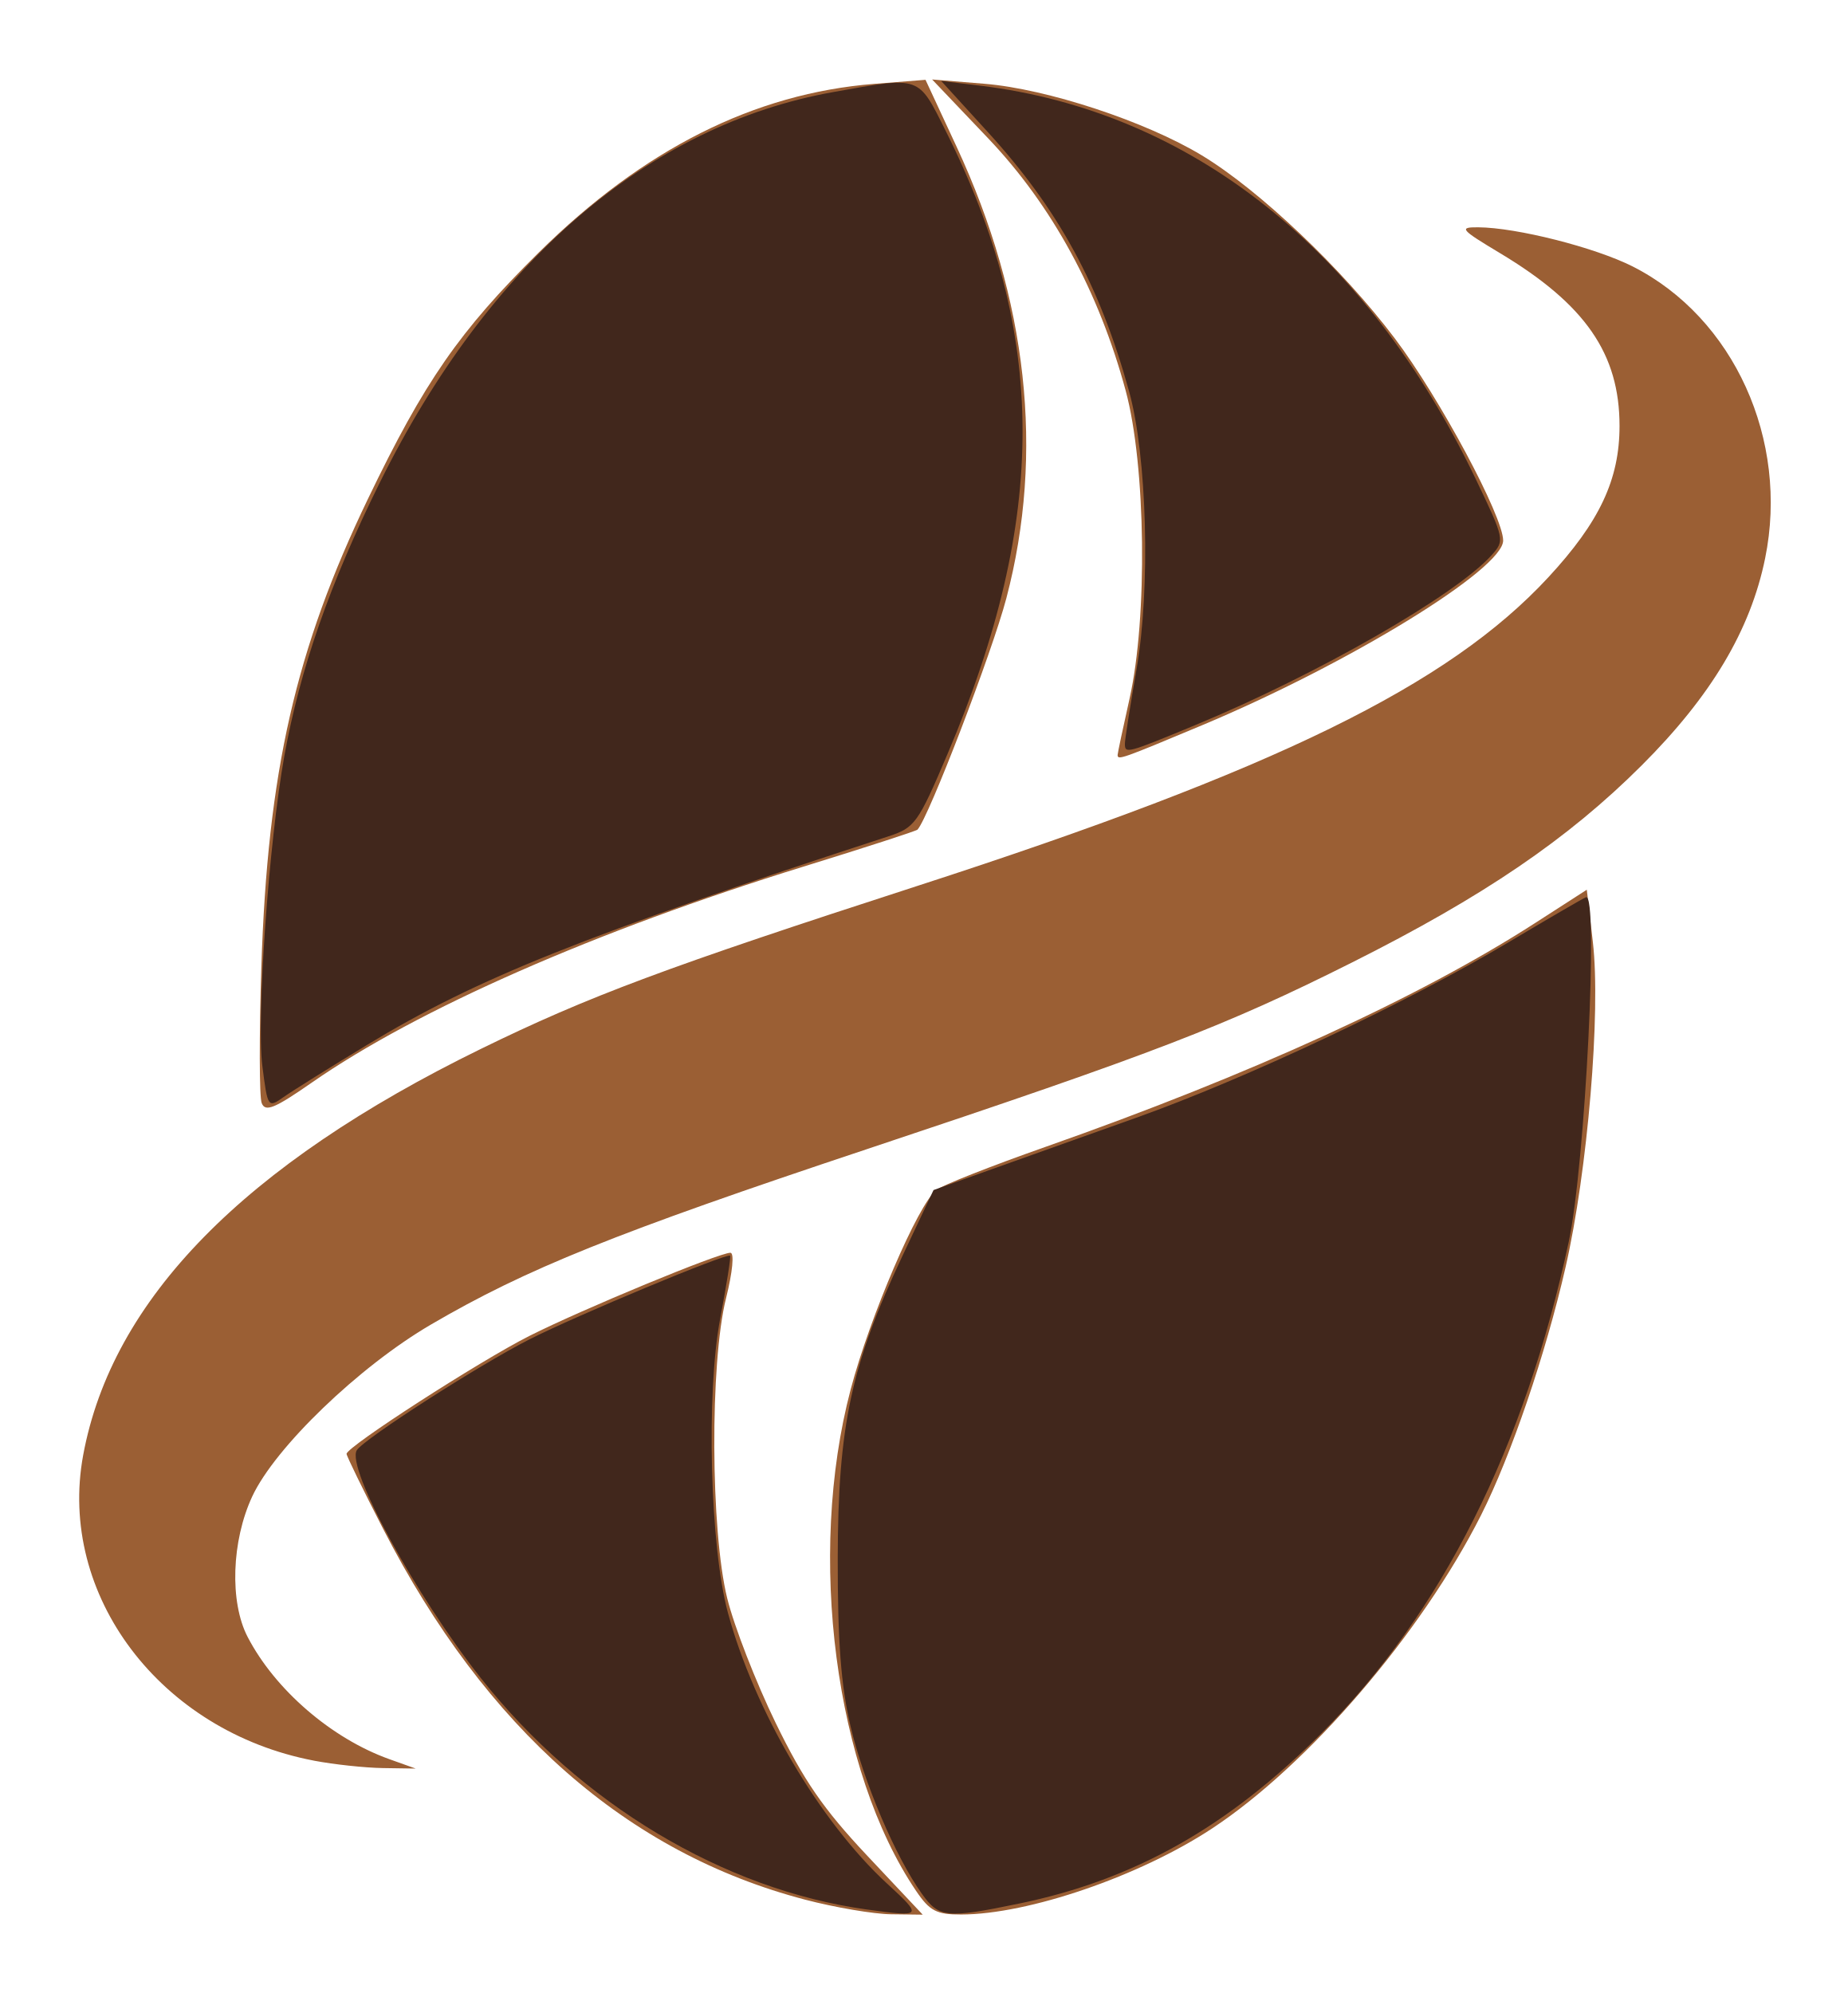
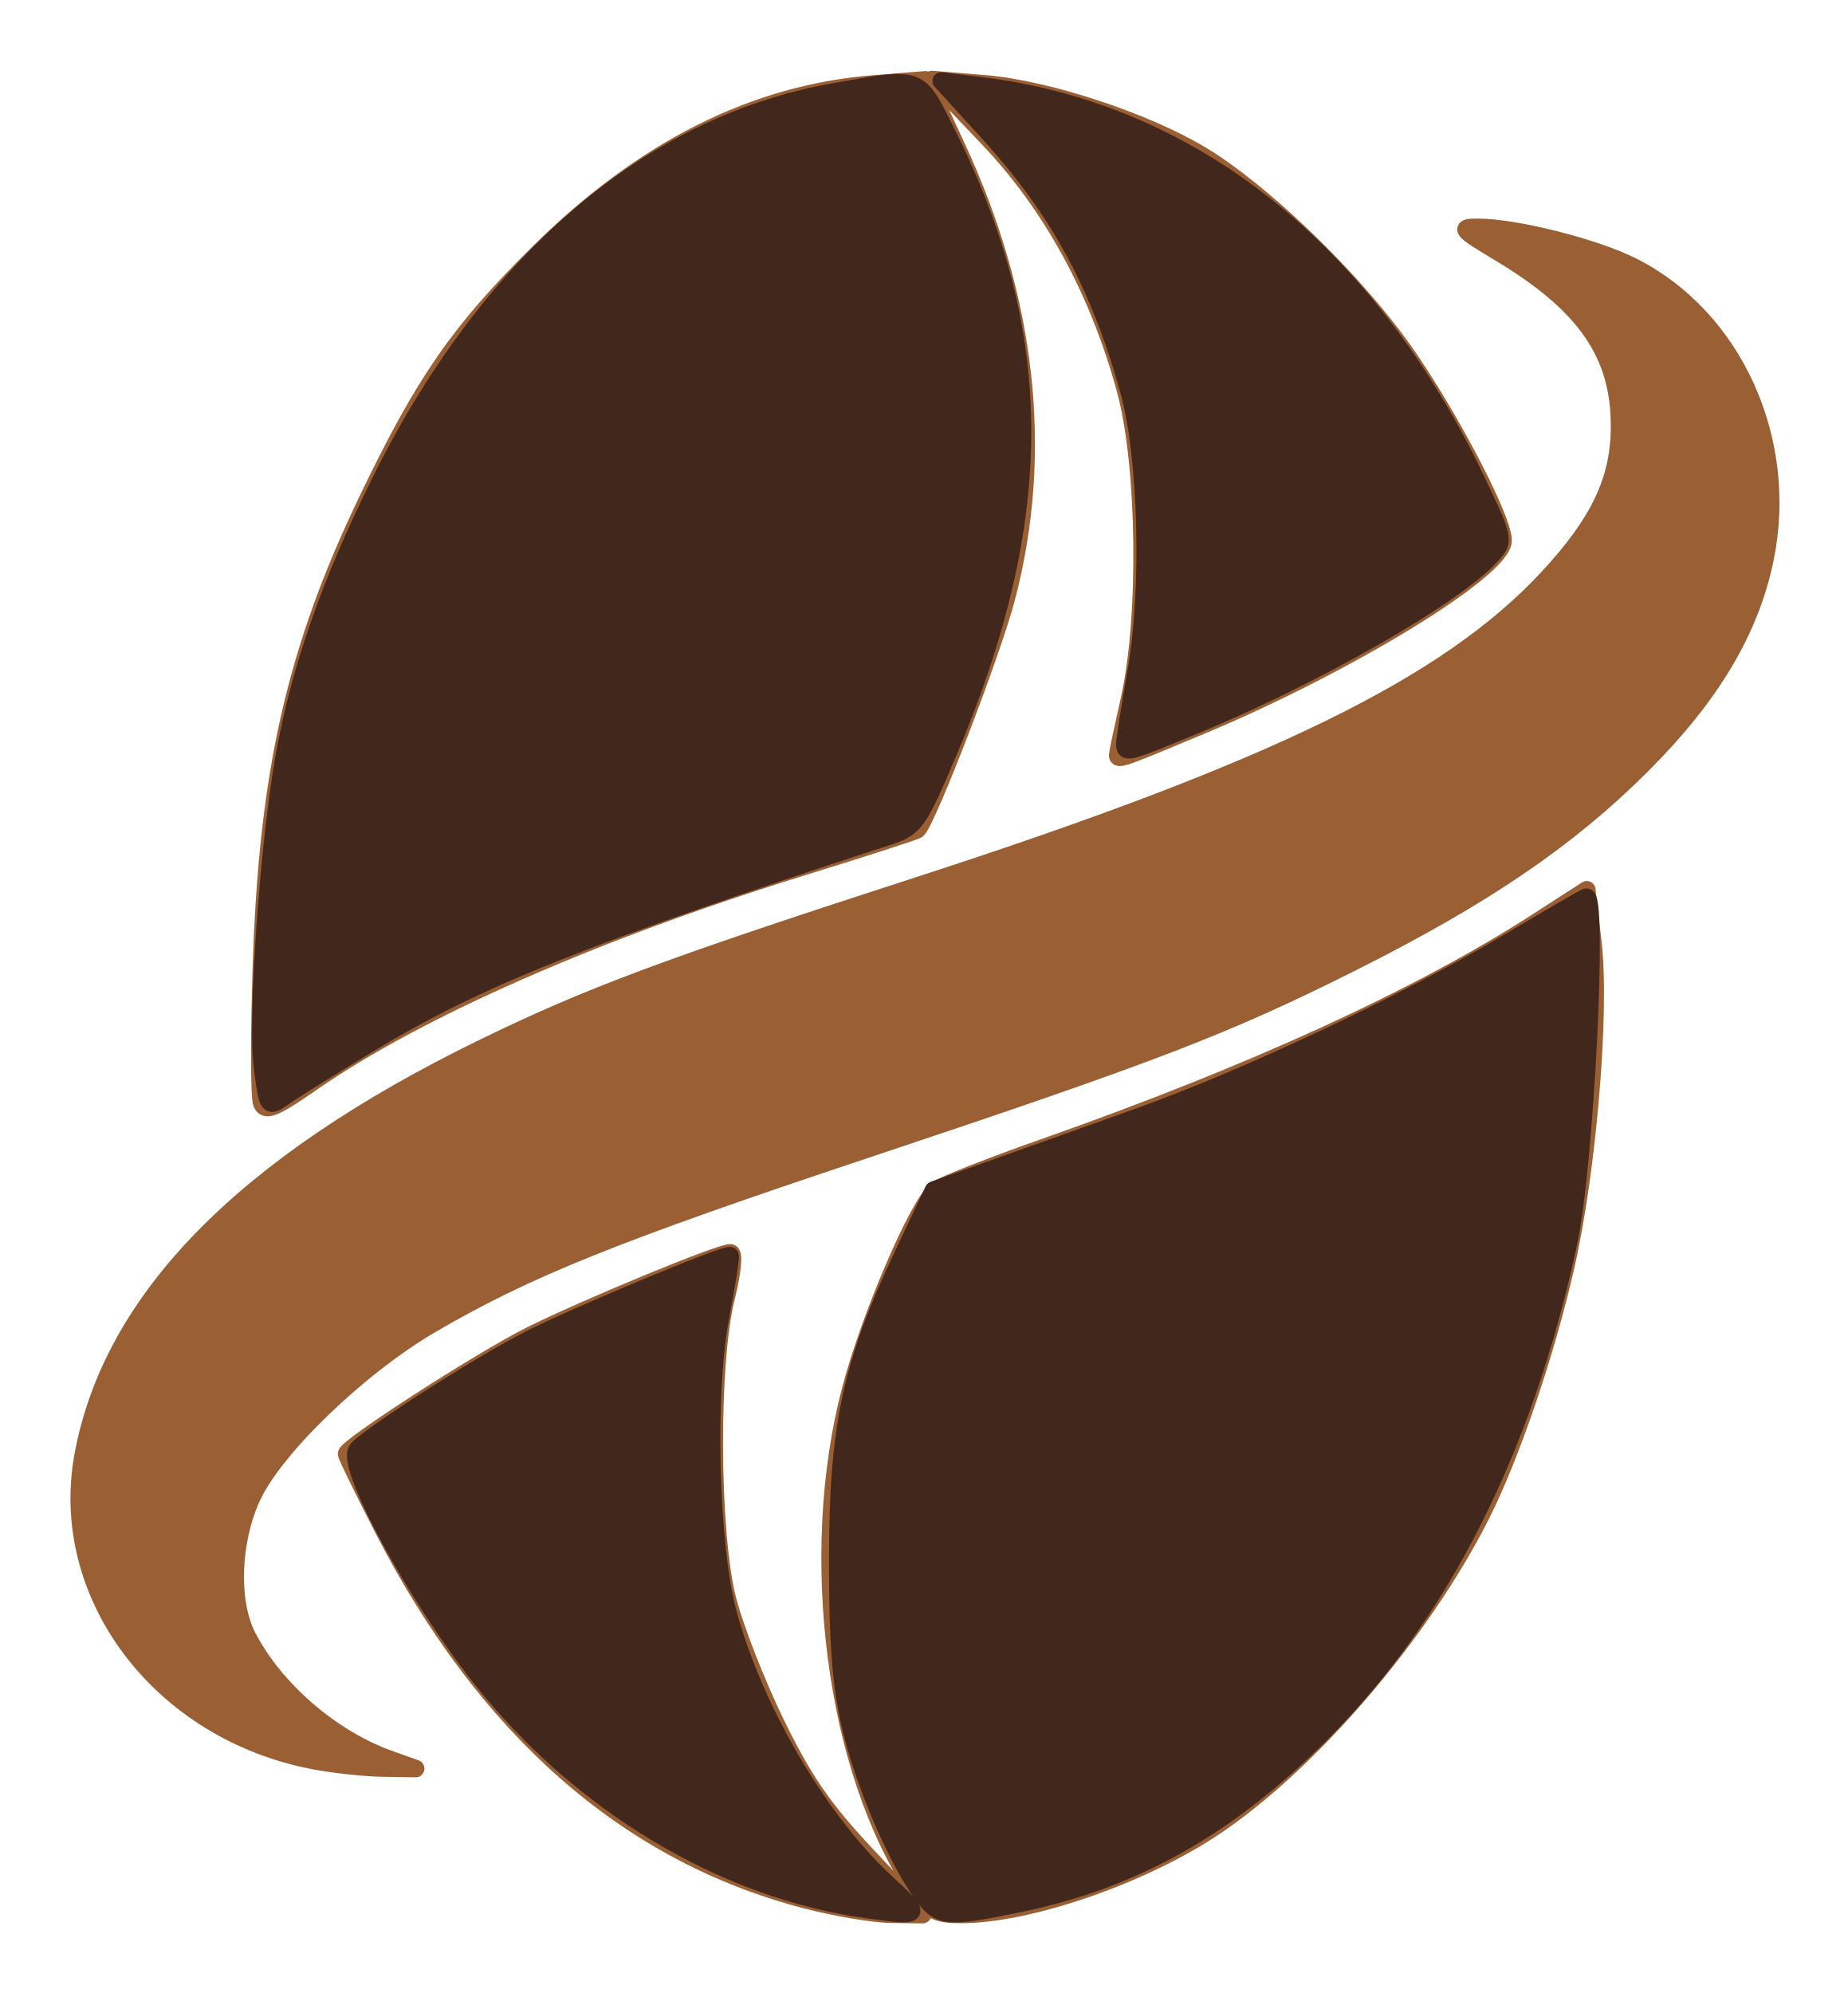
<svg xmlns="http://www.w3.org/2000/svg" version="1.1" id="svg1" width="254" height="274" viewBox="379 341 254 274">
  <defs id="defs1" />
  <g id="g1">
    <g id="g39" transform="translate(11.44134,-34.41486)">
-       <path style="fill:#9b5f34" d="m 478.223,636.577 c -24.442,-6.399 -43.874,-23.486 -58.015,-51.015 -2.753,-5.36 -5.006,-9.98 -5.006,-10.267 0,-0.967 18.319,-12.785 25.147,-16.223 7.287,-3.67 26.036,-11.426 27.62,-11.426 0.557,0 0.303,2.645 -0.599,6.25 -2.221,8.875 -2.131,31.963 0.162,41.25 0.95,3.85 3.944,11.553 6.652,17.117 3.857,7.924 6.582,11.88 12.575,18.25 l 7.651,8.133 -4.354,-0.055 c -2.395,-0.03 -7.72,-0.936 -11.833,-2.013 z m 15.281,-1.189 c -11.157,-16.46 -15.028,-46.112 -9.001,-68.949 2.638,-9.993 9.259,-25.418 11.777,-27.433 0.782,-0.626 7.498,-3.276 14.923,-5.887 28.378,-9.982 51.48,-20.548 67.5,-30.872 l 7,-4.511 0.834,7.205 c 1.114,9.626 -0.72,31.46 -3.756,44.705 -2.74,11.954 -7.495,25.901 -11.616,34.071 -8.191,16.242 -23.718,34.334 -36.962,43.07 -9.961,6.571 -25.257,11.819 -34.5,11.837 -3.397,0.007 -4.332,-0.481 -6.198,-3.235 z M 410.713,617.47 c -21.112,-4.026 -35.276,-22.779 -31.721,-41.999 3.962,-21.421 22.056,-39.899 54.711,-55.87 14.76,-7.219 25.413,-11.196 60,-22.399 49.216,-15.941 72.943,-27.547 86.703,-42.409 7.054,-7.619 9.797,-13.448 9.797,-20.82 0,-9.923 -4.703,-16.719 -16.441,-23.762 -5.424,-3.254 -5.685,-3.563 -3,-3.547 5.28,0.031 16.094,2.773 21.26,5.391 13.893,7.04 21.518,23.848 18.198,40.113 -2.019,9.889 -7.411,18.932 -16.988,28.491 -10.141,10.122 -21.756,18.024 -39.795,27.074 -17.401,8.73 -27.195,12.498 -66.733,25.678 -34.572,11.525 -46.787,16.44 -59.912,24.112 -9.862,5.764 -21.42,16.884 -24.556,23.624 -2.851,6.129 -3.128,14.512 -0.637,19.31 3.772,7.267 11.545,13.971 19.487,16.81 l 3.618,1.293 -4.5,-0.068 c -2.475,-0.037 -6.745,-0.496 -9.49,-1.019 z m -7.18,-90.406 c -0.33,-0.859 -0.35,-9.293 -0.044,-18.741 0.867,-26.808 4.706,-43.661 14.655,-64.328 7.776,-16.153 12.581,-23.083 23.473,-33.85 14.395,-14.229 29.639,-21.895 46.131,-23.2 l 7.045,-0.557 4.288,9.229 c 9.747,20.979 12.072,42.09 6.83,62.029 -1.97,7.494 -10.699,30.224 -12.224,31.832 -0.173,0.183 -7.216,2.466 -15.649,5.073 -28.579,8.835 -53.092,19.604 -67.619,29.706 -5.116,3.558 -6.396,4.08 -6.885,2.808 z M 521.202,479.211 c 0,-0.239 0.739,-3.727 1.643,-7.75 2.5,-11.135 2.238,-32.058 -0.529,-42.315 -3.683,-13.65 -10.139,-25.498 -18.919,-34.722 l -7.694,-8.082 7.215,0.591 c 8.583,0.703 22.141,5.172 29.873,9.848 7.907,4.781 19.304,15.594 26.523,25.164 6.138,8.136 14.889,24.466 14.889,27.784 0,3.93 -21.176,16.925 -41.356,25.38 -11.127,4.662 -11.644,4.844 -11.644,4.103 z" id="path40" />
-       <path style="fill:#41271c" d="m 486.702,637.931 c -19.648,-2.717 -39.39,-14.552 -53.02,-31.785 -8.973,-11.344 -18.558,-28.946 -17.073,-31.349 0.96,-1.553 16.73,-11.684 23.71,-15.232 6.449,-3.278 27.188,-11.926 27.613,-11.515 0.127,0.122 -0.488,4.019 -1.367,8.659 -1.949,10.295 -1.394,31.356 1.064,40.436 3.637,13.433 12.624,28.717 21.905,37.25 4.909,4.513 4.841,4.597 -2.833,3.535 z m 7.576,-2.178 c -3.652,-5.129 -7.986,-15.323 -9.804,-23.064 -1.304,-5.55 -1.766,-11.64 -1.748,-23.043 0.029,-18.142 1.843,-26.621 8.893,-41.56 l 4.276,-9.06 7.403,-2.647 c 4.072,-1.456 13.253,-4.729 20.403,-7.275 15.146,-5.392 37.2,-15.781 51.18,-24.109 5.401,-3.217 10.218,-6.019 10.704,-6.227 1.782,-0.762 -0.092,36.747 -2.366,47.378 -6.045,28.251 -17.518,51.059 -33.981,67.55 -12.902,12.925 -25.729,20.153 -41.574,23.425 -10.009,2.067 -11.013,1.965 -13.387,-1.369 z M 403.625,521.964 c -0.829,-6.535 0.889,-30.756 3.022,-42.607 2.153,-11.961 6.263,-23.737 13.12,-37.588 14.996,-30.295 36.909,-49.161 62.375,-53.704 12.045,-2.149 11.591,-2.306 15.42,5.331 14.011,27.944 14.09,53.135 0.269,85.646 -4.082,9.601 -4.49,10.167 -8.212,11.38 -41.91,13.654 -56.457,19.472 -71.531,28.607 -5.162,3.128 -10.362,6.378 -11.555,7.221 -2.136,1.51 -2.181,1.444 -2.908,-4.285 z m 118.577,-44.318 c 0,-0.55 0.722,-5.162 1.605,-10.25 1.932,-11.134 1.443,-29.268 -1.031,-38.189 -4.068,-14.668 -9.691,-24.981 -19.451,-35.675 l -6.379,-6.989 5.378,0.653 c 28.94,3.512 53.001,22.591 68.055,53.963 4.033,8.404 4.066,8.562 2.213,10.609 -5.01,5.536 -23.989,16.411 -40.747,23.348 -9.427,3.902 -9.643,3.959 -9.643,2.531 z" id="path39" />
+       <path fill="#9b5f34" stroke="#9b5f34" stroke-width="2.4" stroke-linejoin="round" paint-order="stroke fill" d="m 478.223,636.577 c -24.442,-6.399 -43.874,-23.486 -58.015,-51.015 -2.753,-5.36 -5.006,-9.98 -5.006,-10.267 0,-0.967 18.319,-12.785 25.147,-16.223 7.287,-3.67 26.036,-11.426 27.62,-11.426 0.557,0 0.303,2.645 -0.599,6.25 -2.221,8.875 -2.131,31.963 0.162,41.25 0.95,3.85 3.944,11.553 6.652,17.117 3.857,7.924 6.582,11.88 12.575,18.25 l 7.651,8.133 -4.354,-0.055 c -2.395,-0.03 -7.72,-0.936 -11.833,-2.013 z m 15.281,-1.189 c -11.157,-16.46 -15.028,-46.112 -9.001,-68.949 2.638,-9.993 9.259,-25.418 11.777,-27.433 0.782,-0.626 7.498,-3.276 14.923,-5.887 28.378,-9.982 51.48,-20.548 67.5,-30.872 l 7,-4.511 0.834,7.205 c 1.114,9.626 -0.72,31.46 -3.756,44.705 -2.74,11.954 -7.495,25.901 -11.616,34.071 -8.191,16.242 -23.718,34.334 -36.962,43.07 -9.961,6.571 -25.257,11.819 -34.5,11.837 -3.397,0.007 -4.332,-0.481 -6.198,-3.235 z M 410.713,617.47 c -21.112,-4.026 -35.276,-22.779 -31.721,-41.999 3.962,-21.421 22.056,-39.899 54.711,-55.87 14.76,-7.219 25.413,-11.196 60,-22.399 49.216,-15.941 72.943,-27.547 86.703,-42.409 7.054,-7.619 9.797,-13.448 9.797,-20.82 0,-9.923 -4.703,-16.719 -16.441,-23.762 -5.424,-3.254 -5.685,-3.563 -3,-3.547 5.28,0.031 16.094,2.773 21.26,5.391 13.893,7.04 21.518,23.848 18.198,40.113 -2.019,9.889 -7.411,18.932 -16.988,28.491 -10.141,10.122 -21.756,18.024 -39.795,27.074 -17.401,8.73 -27.195,12.498 -66.733,25.678 -34.572,11.525 -46.787,16.44 -59.912,24.112 -9.862,5.764 -21.42,16.884 -24.556,23.624 -2.851,6.129 -3.128,14.512 -0.637,19.31 3.772,7.267 11.545,13.971 19.487,16.81 l 3.618,1.293 -4.5,-0.068 c -2.475,-0.037 -6.745,-0.496 -9.49,-1.019 z m -7.18,-90.406 c -0.33,-0.859 -0.35,-9.293 -0.044,-18.741 0.867,-26.808 4.706,-43.661 14.655,-64.328 7.776,-16.153 12.581,-23.083 23.473,-33.85 14.395,-14.229 29.639,-21.895 46.131,-23.2 l 7.045,-0.557 4.288,9.229 c 9.747,20.979 12.072,42.09 6.83,62.029 -1.97,7.494 -10.699,30.224 -12.224,31.832 -0.173,0.183 -7.216,2.466 -15.649,5.073 -28.579,8.835 -53.092,19.604 -67.619,29.706 -5.116,3.558 -6.396,4.08 -6.885,2.808 z M 521.202,479.211 c 0,-0.239 0.739,-3.727 1.643,-7.75 2.5,-11.135 2.238,-32.058 -0.529,-42.315 -3.683,-13.65 -10.139,-25.498 -18.919,-34.722 l -7.694,-8.082 7.215,0.591 c 8.583,0.703 22.141,5.172 29.873,9.848 7.907,4.781 19.304,15.594 26.523,25.164 6.138,8.136 14.889,24.466 14.889,27.784 0,3.93 -21.176,16.925 -41.356,25.38 -11.127,4.662 -11.644,4.844 -11.644,4.103 z" id="path40" />
+       <path fill="#41271c" stroke="#41271c" stroke-width="2.4" stroke-linejoin="round" paint-order="stroke fill" d="m 486.702,637.931 c -19.648,-2.717 -39.39,-14.552 -53.02,-31.785 -8.973,-11.344 -18.558,-28.946 -17.073,-31.349 0.96,-1.553 16.73,-11.684 23.71,-15.232 6.449,-3.278 27.188,-11.926 27.613,-11.515 0.127,0.122 -0.488,4.019 -1.367,8.659 -1.949,10.295 -1.394,31.356 1.064,40.436 3.637,13.433 12.624,28.717 21.905,37.25 4.909,4.513 4.841,4.597 -2.833,3.535 z m 7.576,-2.178 c -3.652,-5.129 -7.986,-15.323 -9.804,-23.064 -1.304,-5.55 -1.766,-11.64 -1.748,-23.043 0.029,-18.142 1.843,-26.621 8.893,-41.56 l 4.276,-9.06 7.403,-2.647 c 4.072,-1.456 13.253,-4.729 20.403,-7.275 15.146,-5.392 37.2,-15.781 51.18,-24.109 5.401,-3.217 10.218,-6.019 10.704,-6.227 1.782,-0.762 -0.092,36.747 -2.366,47.378 -6.045,28.251 -17.518,51.059 -33.981,67.55 -12.902,12.925 -25.729,20.153 -41.574,23.425 -10.009,2.067 -11.013,1.965 -13.387,-1.369 z M 403.625,521.964 c -0.829,-6.535 0.889,-30.756 3.022,-42.607 2.153,-11.961 6.263,-23.737 13.12,-37.588 14.996,-30.295 36.909,-49.161 62.375,-53.704 12.045,-2.149 11.591,-2.306 15.42,5.331 14.011,27.944 14.09,53.135 0.269,85.646 -4.082,9.601 -4.49,10.167 -8.212,11.38 -41.91,13.654 -56.457,19.472 -71.531,28.607 -5.162,3.128 -10.362,6.378 -11.555,7.221 -2.136,1.51 -2.181,1.444 -2.908,-4.285 z m 118.577,-44.318 c 0,-0.55 0.722,-5.162 1.605,-10.25 1.932,-11.134 1.443,-29.268 -1.031,-38.189 -4.068,-14.668 -9.691,-24.981 -19.451,-35.675 l -6.379,-6.989 5.378,0.653 c 28.94,3.512 53.001,22.591 68.055,53.963 4.033,8.404 4.066,8.562 2.213,10.609 -5.01,5.536 -23.989,16.411 -40.747,23.348 -9.427,3.902 -9.643,3.959 -9.643,2.531 z" id="path39" />
    </g>
  </g>
</svg>
